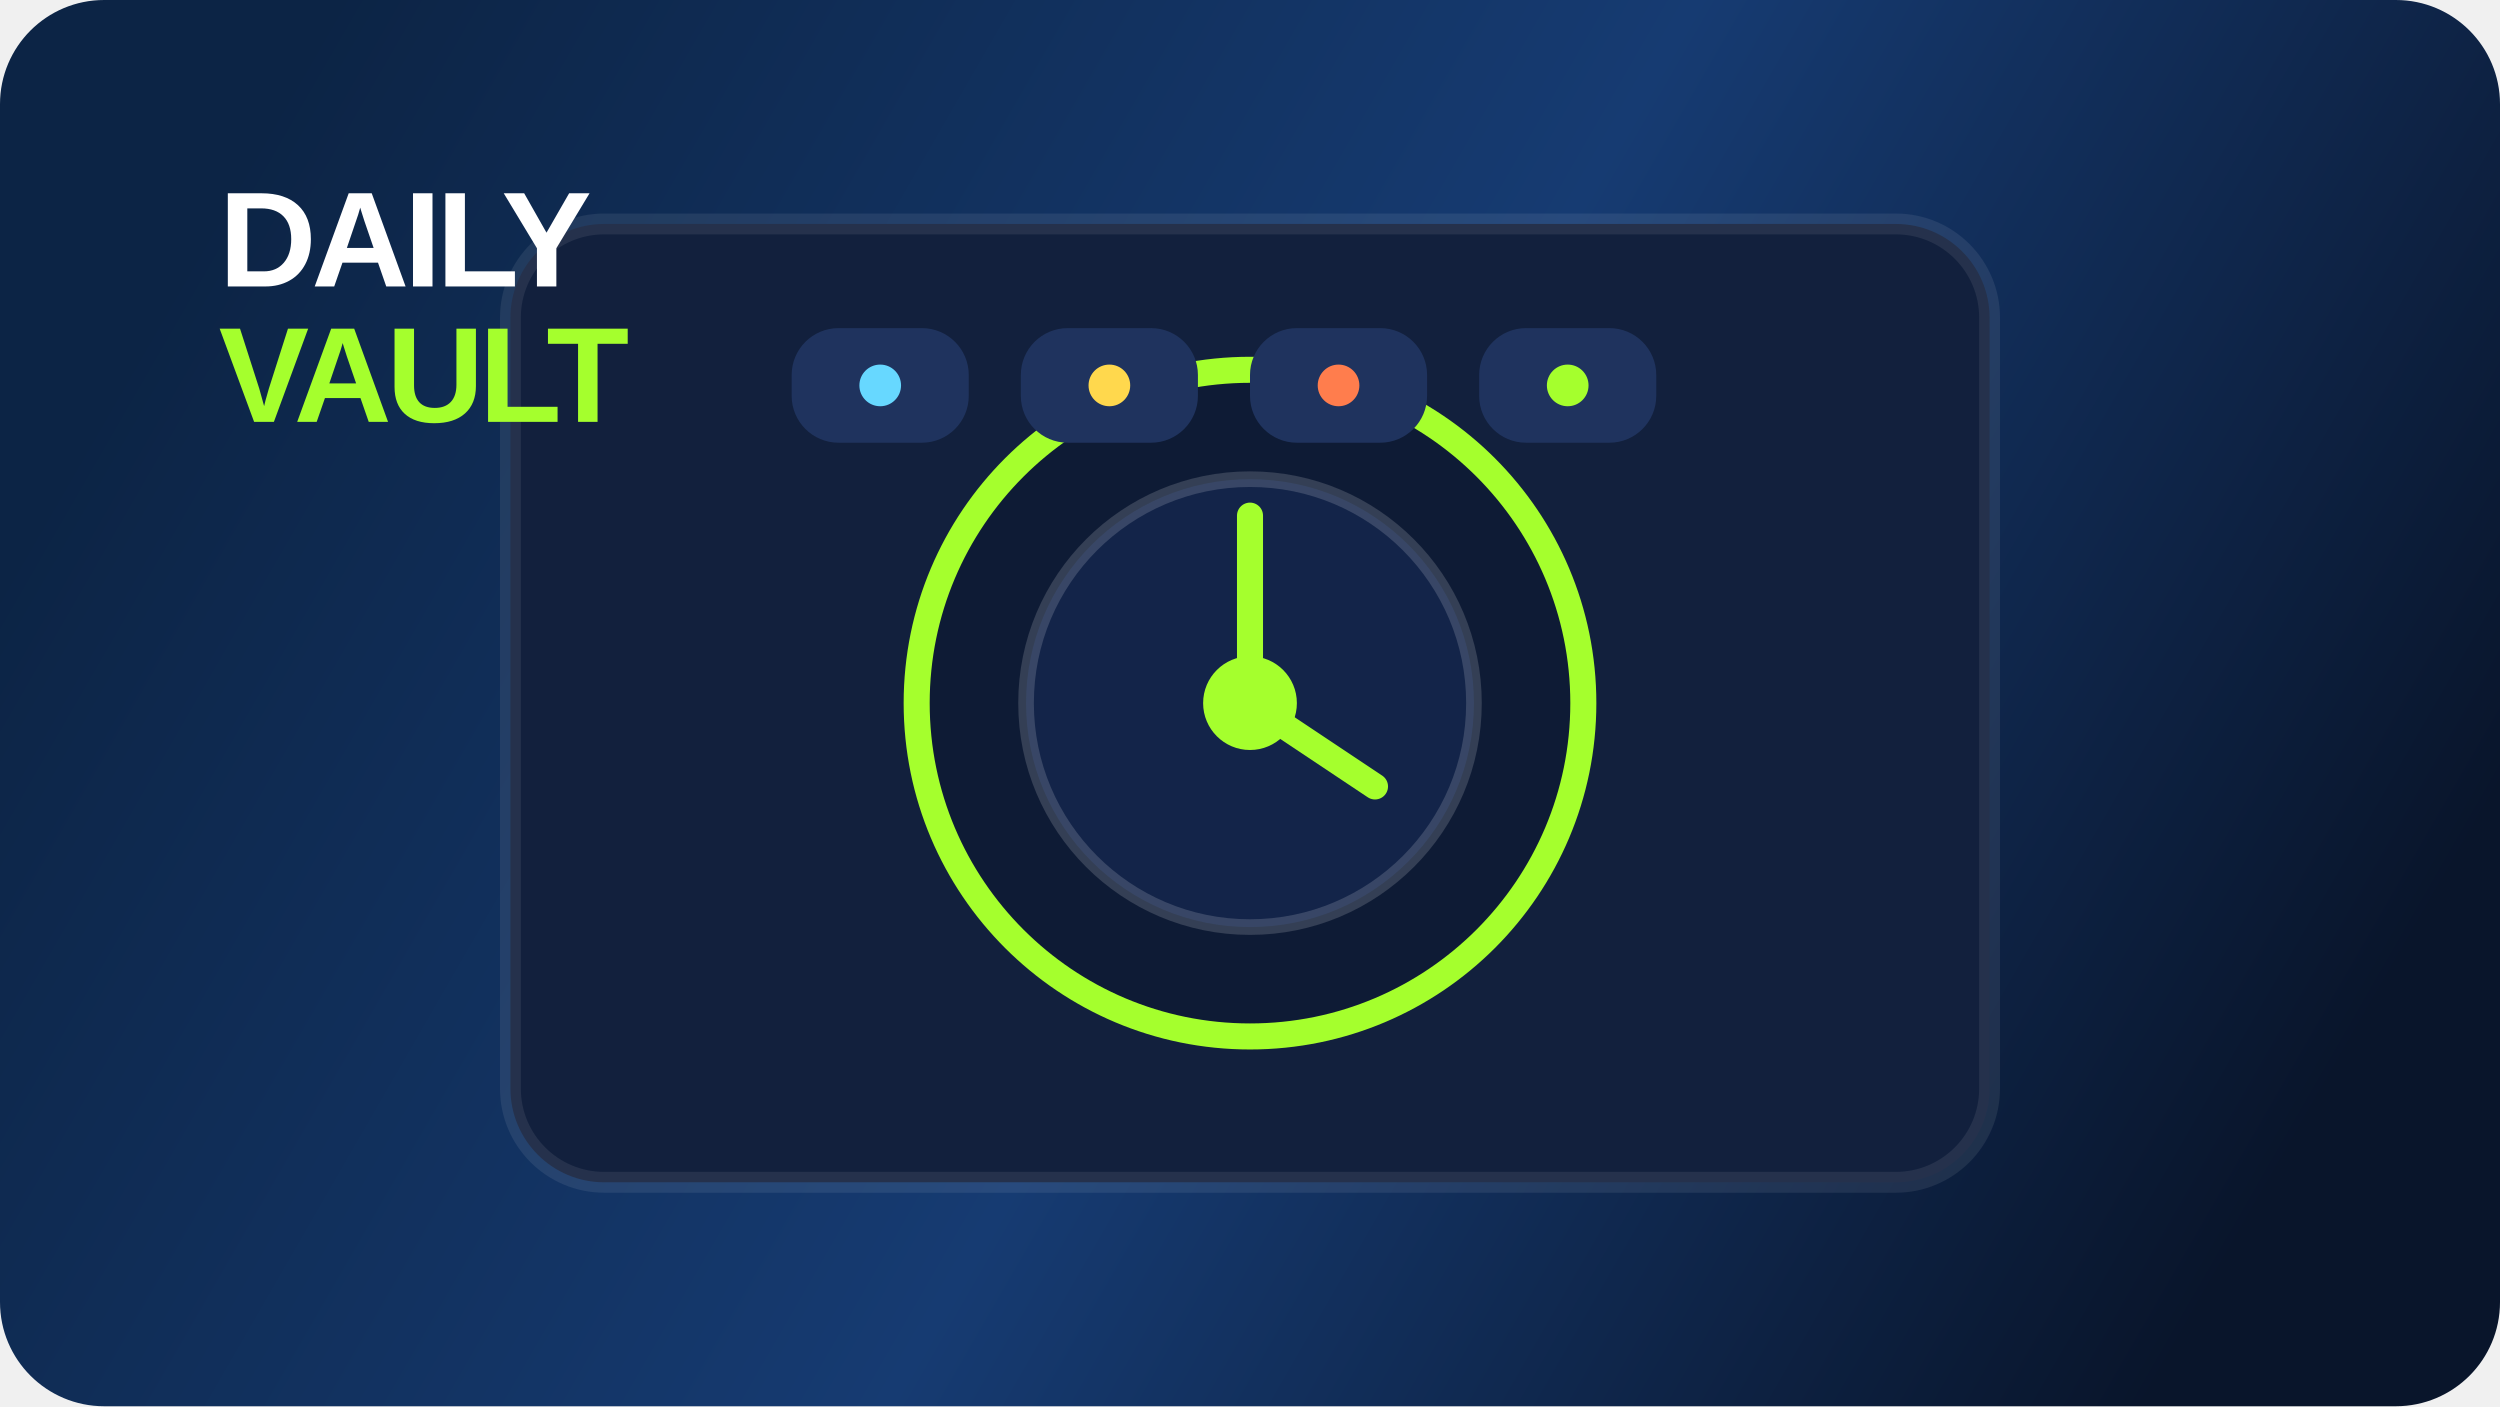
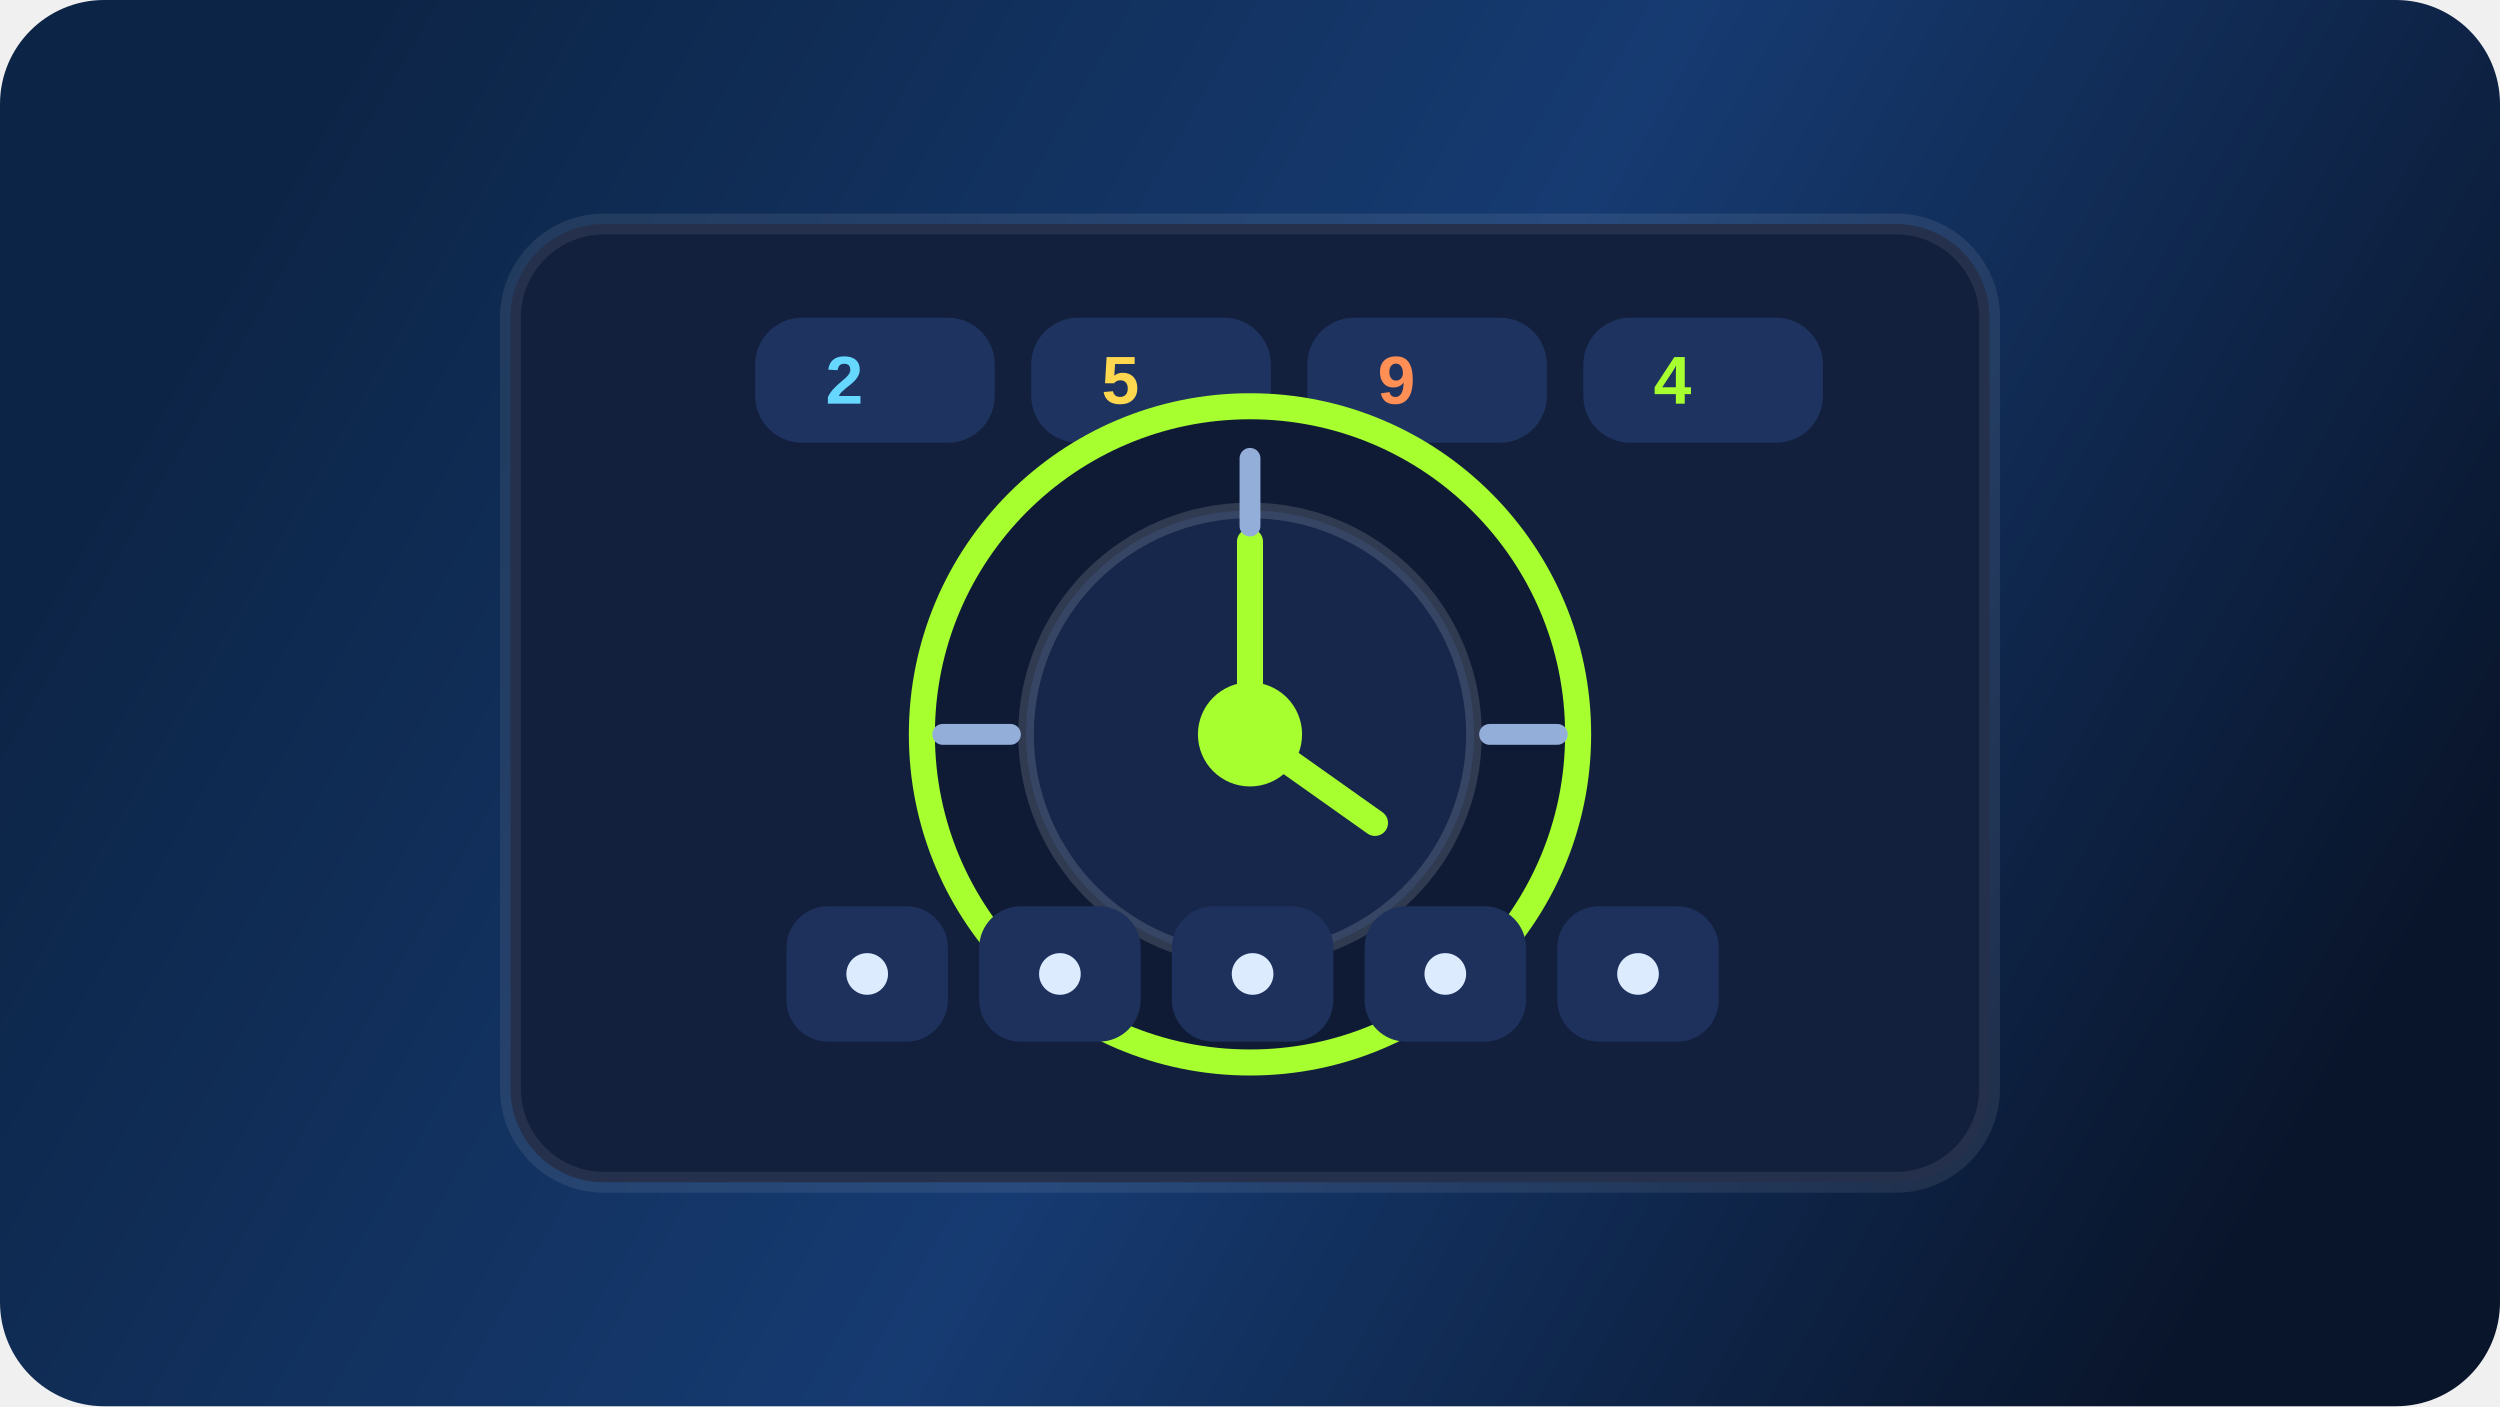
<svg xmlns="http://www.w3.org/2000/svg" viewBox="0 0 960 540" fill="none">
  <defs>
    <linearGradient id="bg" x1="98" y1="52" x2="854" y2="488" gradientUnits="userSpaceOnUse">
      <stop stop-color="#0C2445" />
      <stop offset=".52" stop-color="#163B72" />
      <stop offset="1" stop-color="#09152B" />
    </linearGradient>
+     <radialGradient id="vaultGlow" cx="0" cy="0" r="1" gradientTransform="translate(478 270) rotate(90) scale(166 226)" gradientUnits="userSpaceOnUse">
+       <stop stop-color="#A8FF30" stop-opacity=".24" />
+       <stop offset="1" stop-color="#A8FF30" stop-opacity="0" />
+     </radialGradient>
  </defs>
  <rect width="960" height="540" rx="40" fill="url(#bg)" />
+   <rect width="960" height="540" rx="40" fill="url(#vaultGlow)" />
  <rect x="196" y="86" width="568" height="368" rx="36" fill="#12203D" stroke="#FFFFFF" stroke-opacity=".08" stroke-width="8" />
-   <circle cx="480" cy="270" r="128" fill="#0E1B35" stroke="#A5FF2D" stroke-width="10" />
-   <circle cx="480" cy="270" r="86" fill="#132449" stroke="#FFFFFF" stroke-opacity=".16" stroke-width="6" />
-   <circle cx="480" cy="270" r="18" fill="#A5FF2D" />
-   <path d="M480 198v72l48 32" stroke="#A5FF2D" stroke-width="10" stroke-linecap="round" />
-   <rect x="304" y="126" width="68" height="44" rx="18" fill="#1F335E" />
-   <rect x="392" y="126" width="68" height="44" rx="18" fill="#1F335E" />
-   <rect x="480" y="126" width="68" height="44" rx="18" fill="#1F335E" />
-   <rect x="568" y="126" width="68" height="44" rx="18" fill="#1F335E" />
-   <circle cx="338" cy="148" r="8" fill="#67D8FF" />
-   <circle cx="426" cy="148" r="8" fill="#FFD84D" />
-   <circle cx="514" cy="148" r="8" fill="#FF7D4D" />
-   <circle cx="602" cy="148" r="8" fill="#A5FF2D" />
-   <text x="84" y="110" fill="#FFFFFF" font-size="52" font-family="Arial, sans-serif" font-weight="900" letter-spacing="-2">DAILY</text>
-   <text x="84" y="162" fill="#A5FF2D" font-size="52" font-family="Arial, sans-serif" font-weight="900" letter-spacing="-2">VAULT</text>
+   <g>
+     <rect x="290" y="122" width="92" height="48" rx="18" fill="#1E335F" />
+     <rect x="396" y="122" width="92" height="48" rx="18" fill="#1E335F" />
+     <rect x="502" y="122" width="92" height="48" rx="18" fill="#1E335F" />
+     <rect x="608" y="122" width="92" height="48" rx="18" fill="#1E335F" />
+     <text x="317" y="155" fill="#66D7FF" font-size="26" font-family="Arial, sans-serif" font-weight="800">2</text>
+     <text x="423" y="155" fill="#FFD850" font-size="26" font-family="Arial, sans-serif" font-weight="800">5</text>
+     <text x="529" y="155" fill="#FF8F55" font-size="26" font-family="Arial, sans-serif" font-weight="800">9</text>
+     <text x="635" y="155" fill="#A8FF30" font-size="26" font-family="Arial, sans-serif" font-weight="800">4</text>
+   </g>
+   <circle cx="480" cy="282" r="126" fill="#0F1B35" stroke="#A8FF30" stroke-width="10" />
+   <circle cx="480" cy="282" r="86" fill="#16274B" stroke="#FFFFFF" stroke-opacity=".14" stroke-width="6" />
+   <circle cx="480" cy="282" r="20" fill="#A8FF30" />
+   <path d="M480 208v74l48 34" stroke="#A8FF30" stroke-width="10" stroke-linecap="round" />
+   <g stroke="#94AEDA" stroke-width="8" stroke-linecap="round">
+     <path d="M480 176v26" />
+     <path d="M480 362v26" />
+     <path d="M572 282h26" />
+     <path d="M362 282h26" />
+   </g>
+   <g fill="#1D315C">
+     <rect x="302" y="348" width="62" height="52" rx="16" />
+     <rect x="376" y="348" width="62" height="52" rx="16" />
+     <rect x="450" y="348" width="62" height="52" rx="16" />
+     <rect x="524" y="348" width="62" height="52" rx="16" />
+     <rect x="598" y="348" width="62" height="52" rx="16" />
+   </g>
+   <g fill="#DDEBFF">
+     <circle cx="333" cy="374" r="8" />
+     <circle cx="407" cy="374" r="8" />
+     <circle cx="481" cy="374" r="8" />
+     <circle cx="555" cy="374" r="8" />
+     <circle cx="629" cy="374" r="8" />
+   </g>
</svg>
